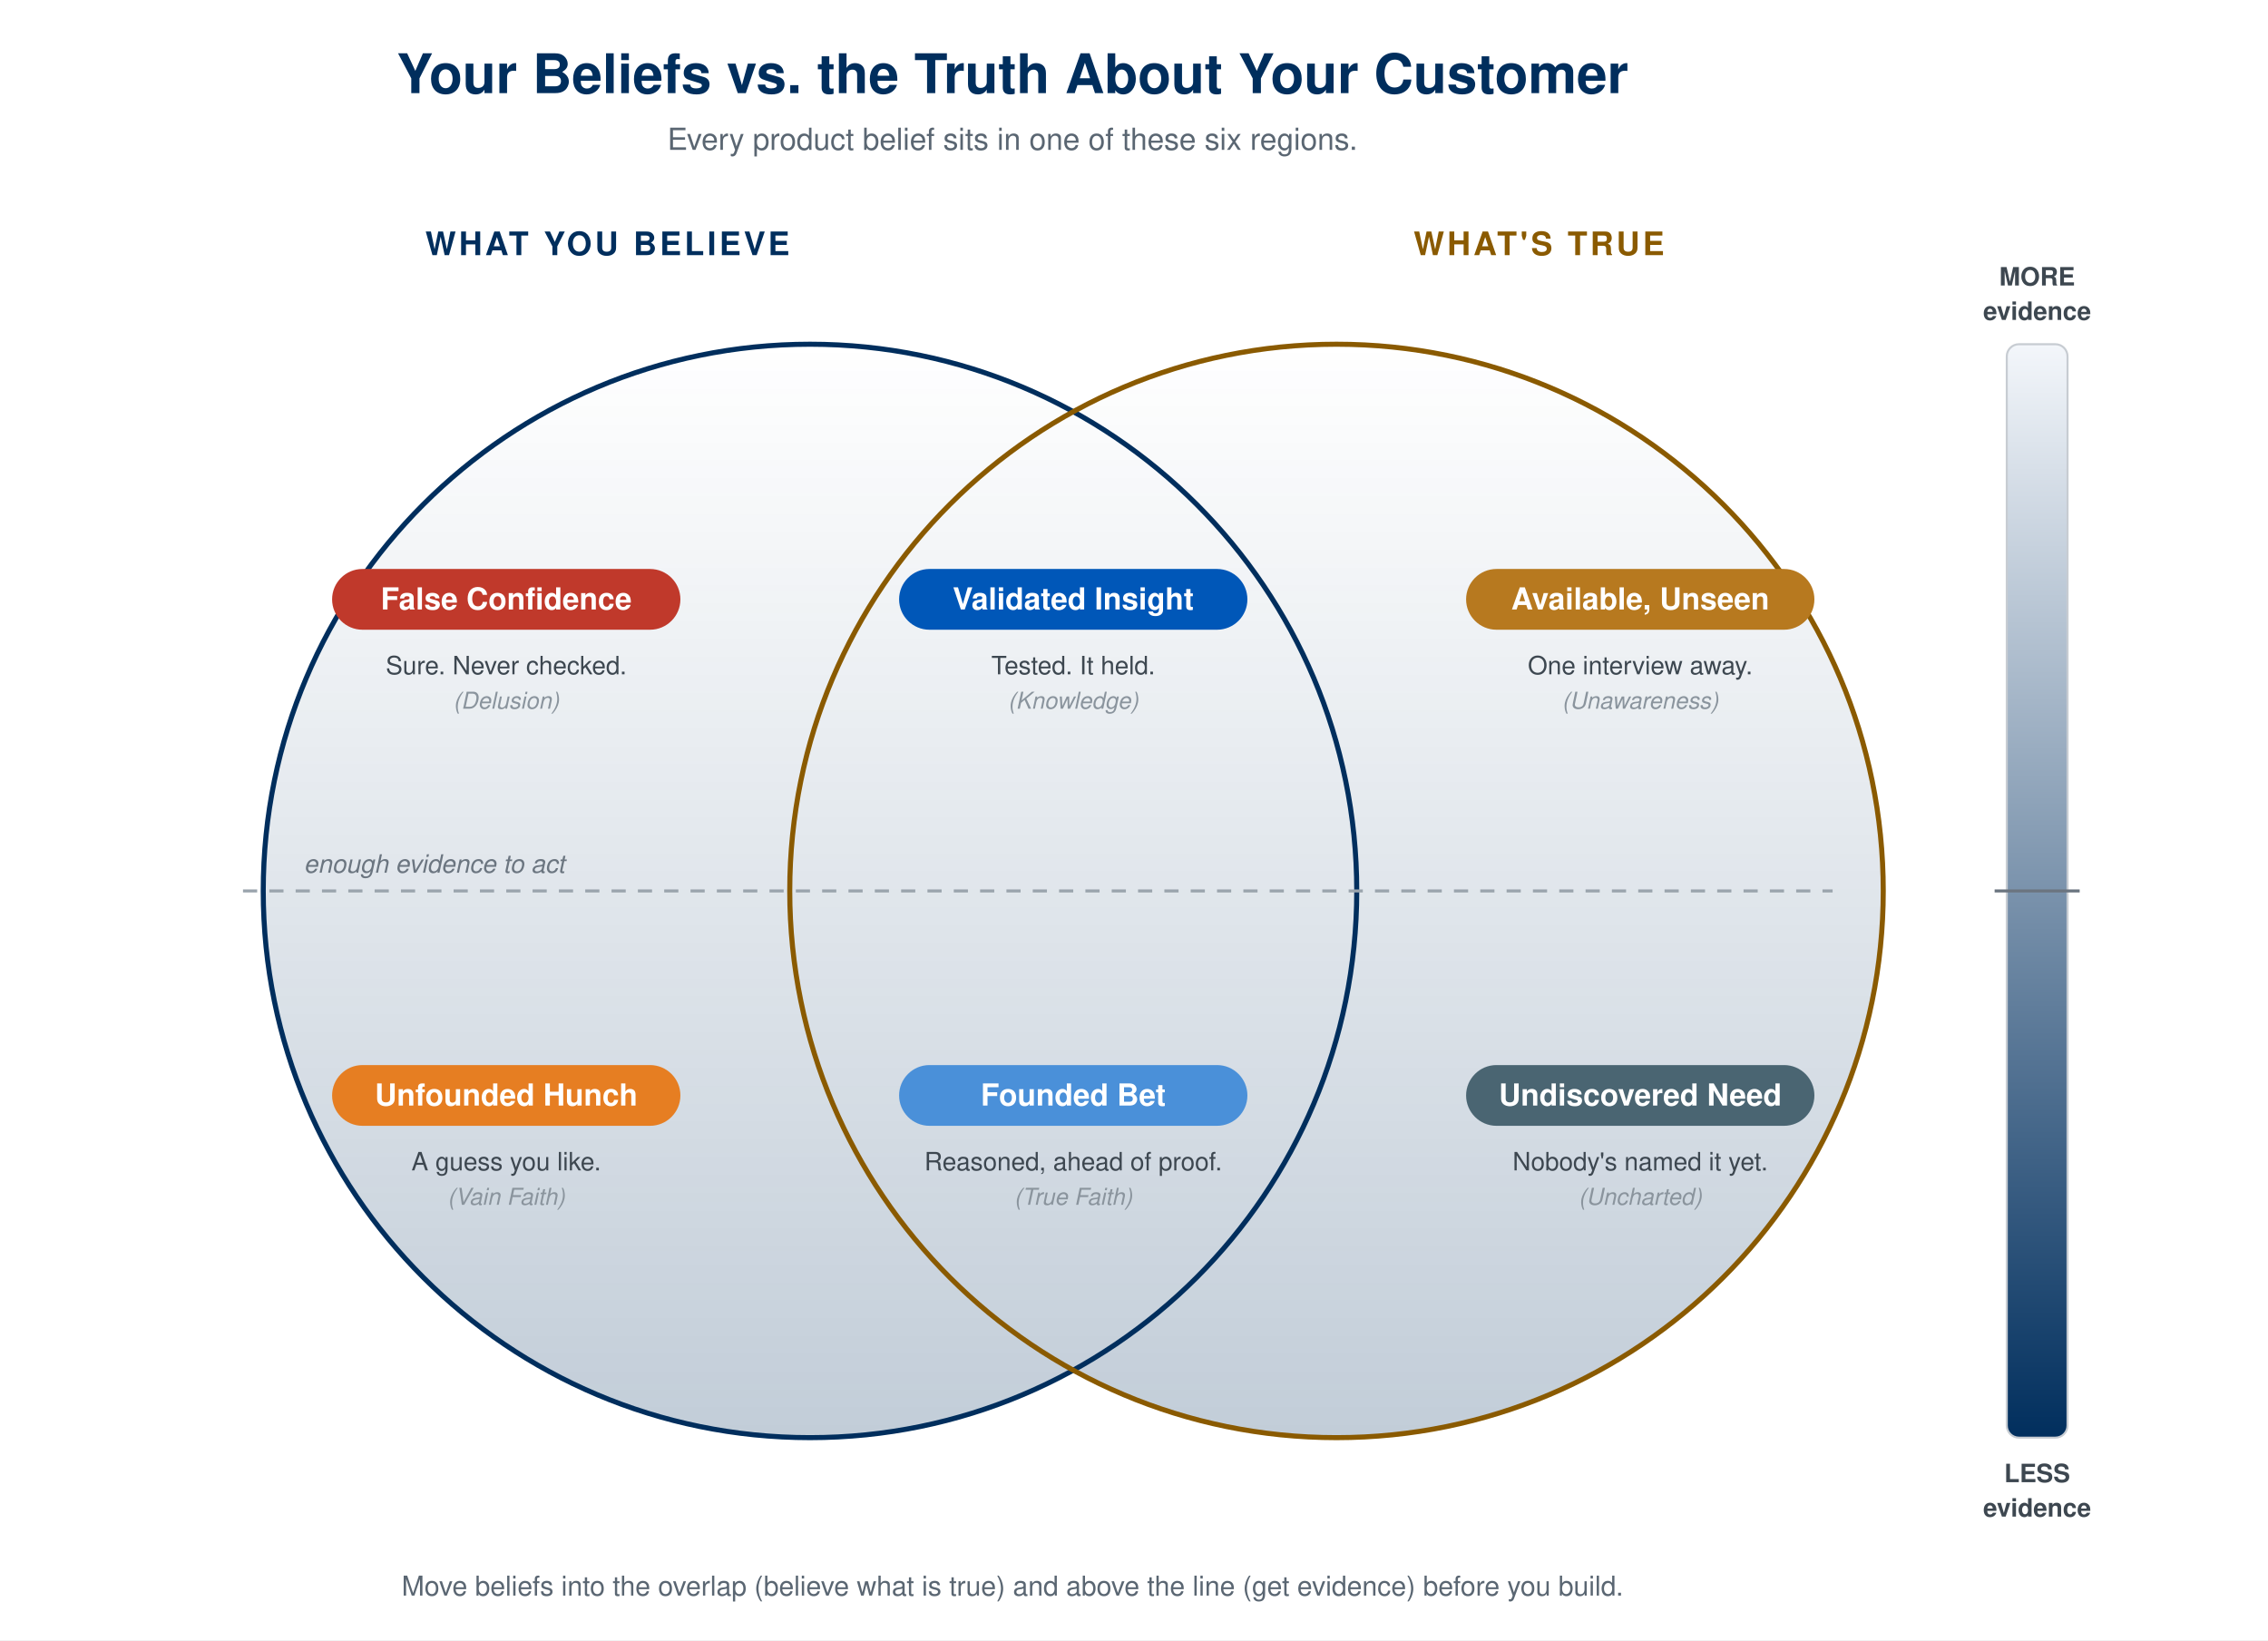
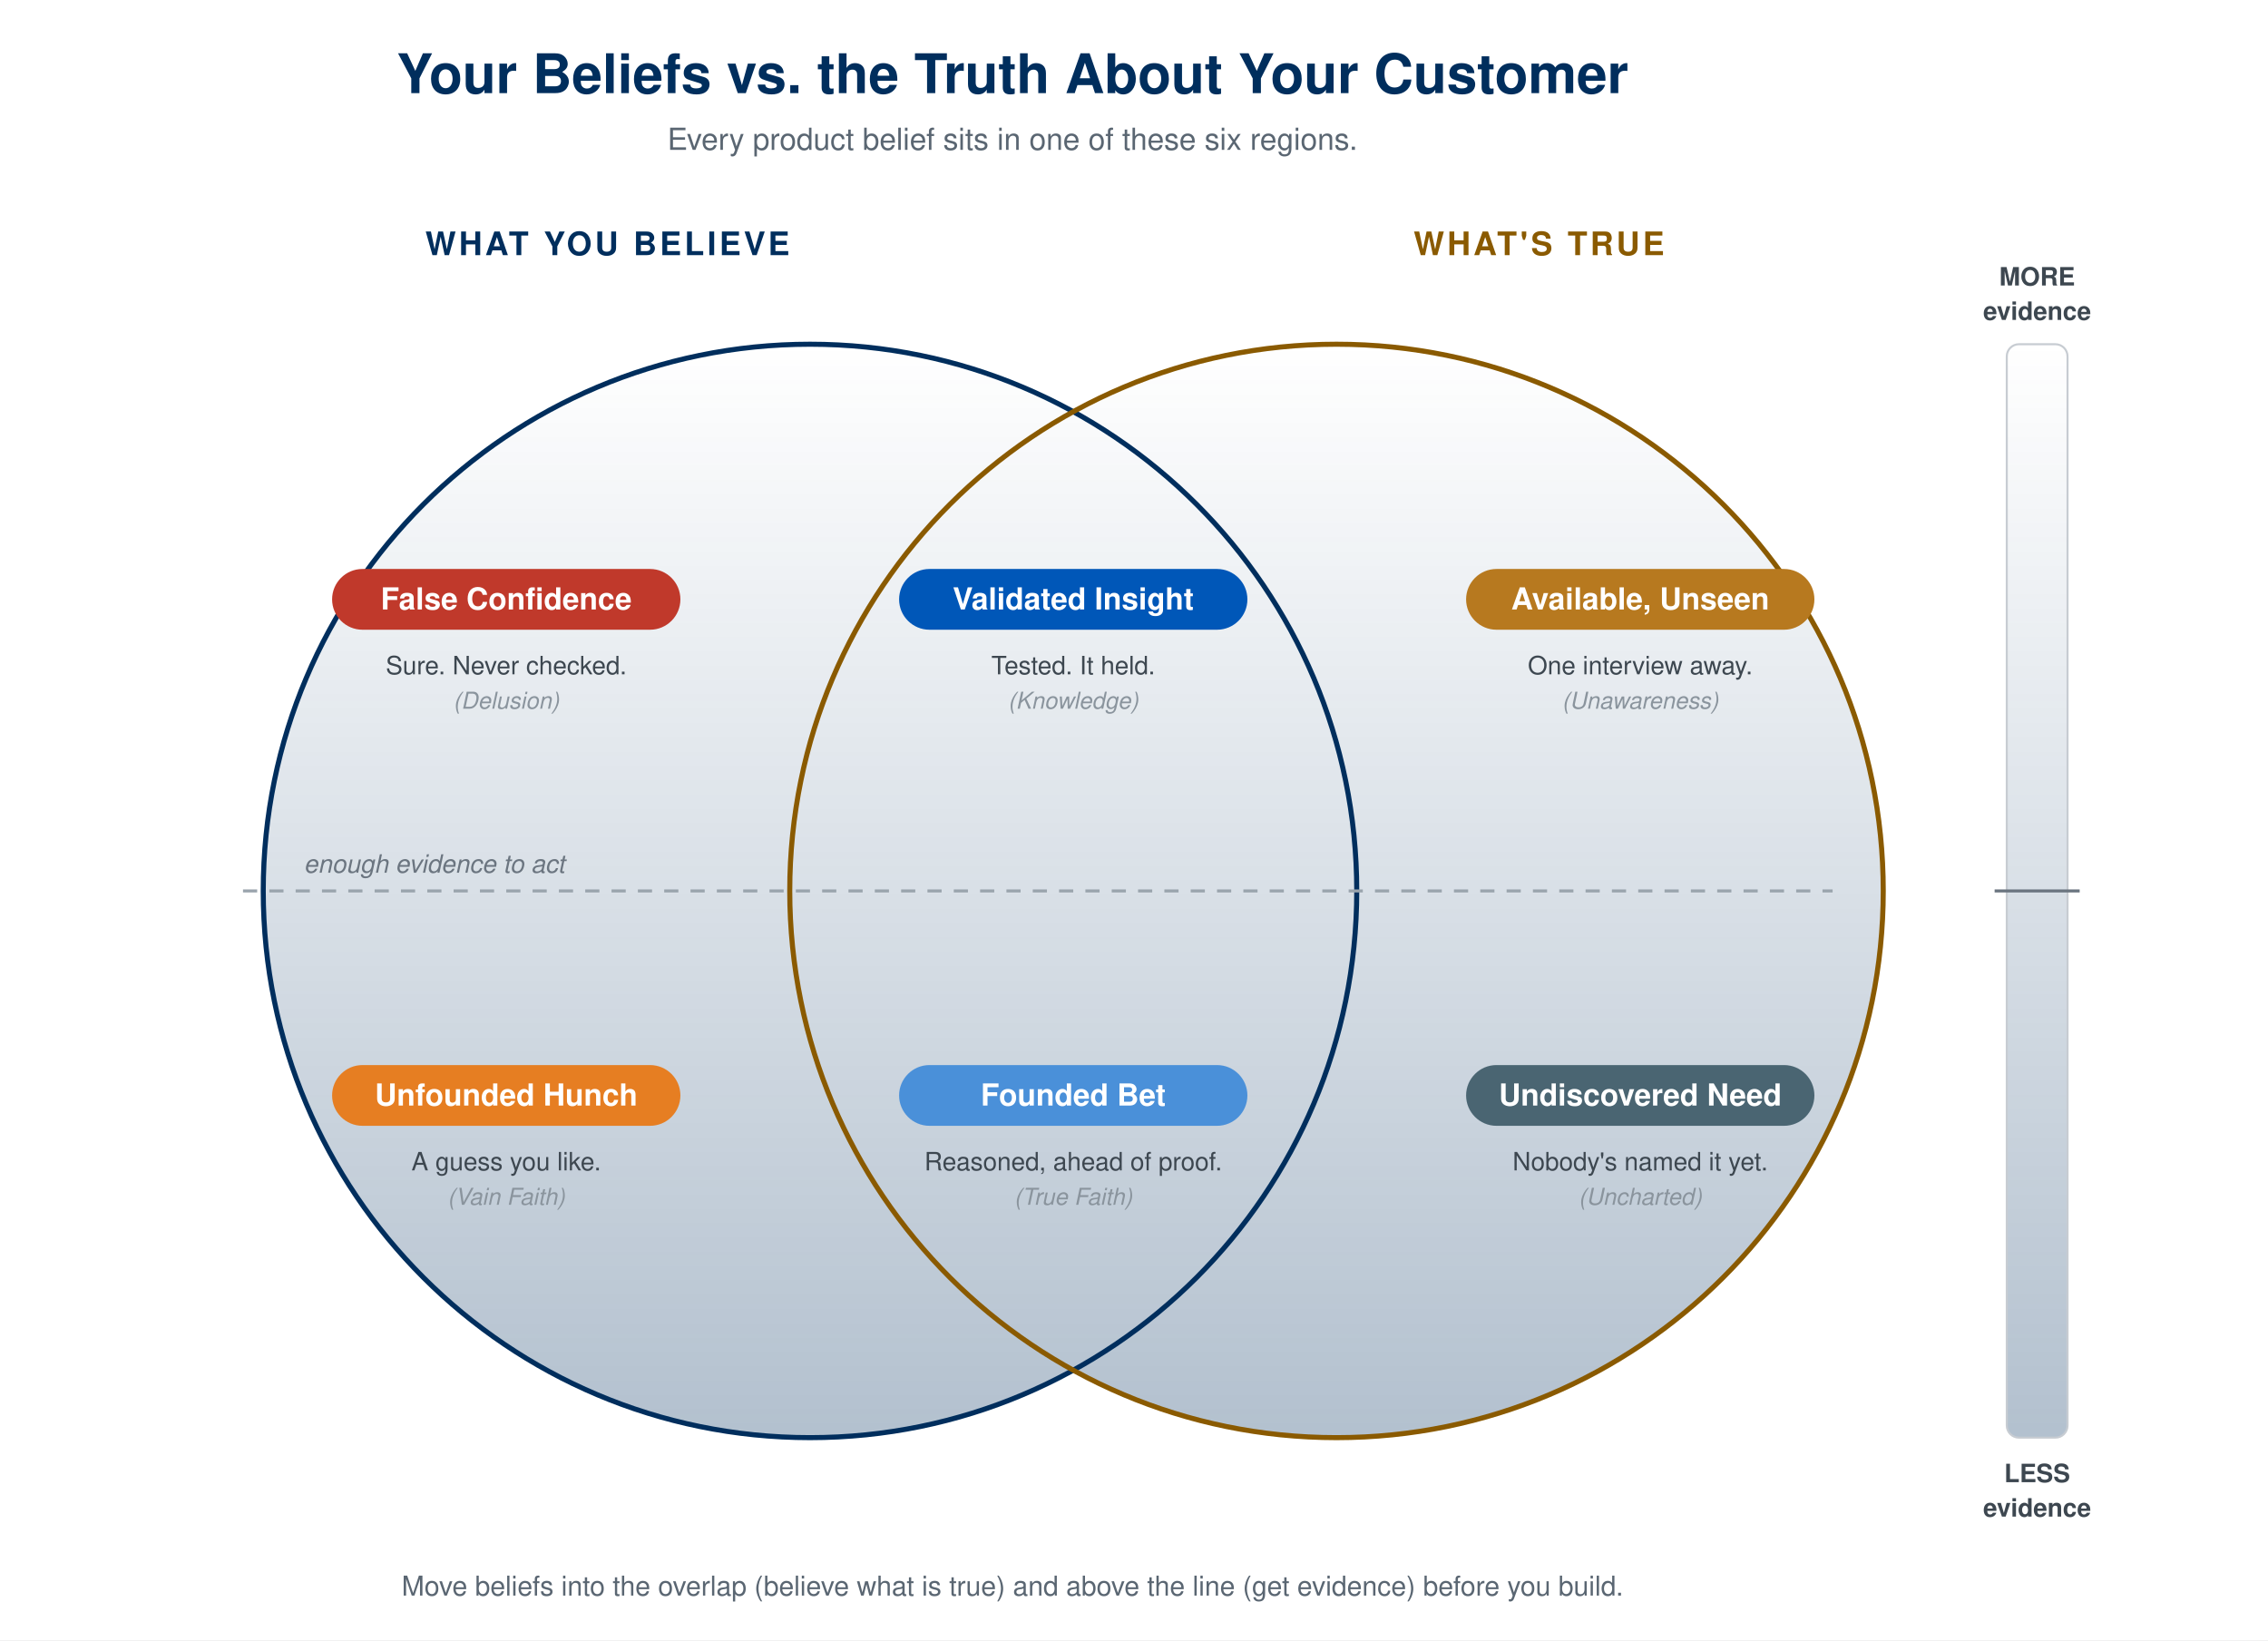
<svg xmlns="http://www.w3.org/2000/svg" viewBox="0 0 1120 810" font-family="Helvetica, Arial, sans-serif">
  <defs>
-     <linearGradient id="evScale" x1="0" y1="0" x2="0" y2="1">
-       <stop offset="0" stop-color="#F4F7FB" />
-       <stop offset="1" stop-color="#002E5D" />
-     </linearGradient>
    <linearGradient id="evWash" x1="0" y1="170" x2="0" y2="710" gradientUnits="userSpaceOnUse">
      <stop offset="0" stop-color="#002E5D" stop-opacity="0" />
-       <stop offset="1" stop-color="#002E5D" stop-opacity="0.24" />
+       <stop offset="1" stop-color="#002E5D" stop-opacity="0.3" />
    </linearGradient>
    <clipPath id="bothCircles">
      <circle cx="400" cy="440" r="270" />
      <circle cx="660" cy="440" r="270" />
    </clipPath>
  </defs>
  <rect x="0" y="0" width="1120" height="810" fill="#ffffff" />
  <text x="500" y="46" text-anchor="middle" font-size="27" font-weight="700" fill="#002E5D">Your Beliefs vs. the Truth About Your Customer</text>
  <text x="500" y="74" text-anchor="middle" font-size="15" fill="#5a6672">Every product belief sits in one of these six regions.</text>
  <text x="300" y="126" text-anchor="middle" font-size="16" font-weight="700" letter-spacing="1.5" fill="#002E5D">WHAT YOU BELIEVE</text>
  <text x="760" y="126" text-anchor="middle" font-size="16" font-weight="700" letter-spacing="1.5" fill="#8A5A00">WHAT'S TRUE</text>
  <rect x="130" y="170" width="800" height="540" fill="url(#evWash)" clip-path="url(#bothCircles)" />
  <circle cx="400" cy="440" r="270" fill="none" stroke="#002E5D" stroke-width="2.5" />
  <circle cx="660" cy="440" r="270" fill="none" stroke="#8A5A00" stroke-width="2.5" />
  <line x1="120" y1="440" x2="905" y2="440" stroke="#9aa4ad" stroke-width="1.5" stroke-dasharray="7 6" />
  <text x="150" y="431" font-size="12.5" font-style="italic" fill="#6b7580">enough evidence to act</text>
  <text x="1006" y="141" text-anchor="middle" font-size="12.5" font-weight="700" fill="#3d4750">MORE</text>
  <text x="1006" y="158" text-anchor="middle" font-size="12.5" font-weight="700" fill="#3d4750">evidence</text>
-   <rect x="991" y="170" width="30" height="540" rx="6" fill="url(#evScale)" stroke="#c7ccd2" stroke-width="1" />
+   <rect x="991" y="170" width="30" height="540" rx="6" fill="#ffffff" />
+   <rect x="991" y="170" width="30" height="540" rx="6" fill="url(#evWash)" stroke="#c7ccd2" stroke-width="1" />
  <line x1="985" y1="440" x2="1027" y2="440" stroke="#6b7580" stroke-width="1.5" />
  <text x="1006" y="732" text-anchor="middle" font-size="12.5" font-weight="700" fill="#3d4750">LESS</text>
  <text x="1006" y="749" text-anchor="middle" font-size="12.5" font-weight="700" fill="#3d4750">evidence</text>
  <g>
    <rect x="164" y="281" width="172" height="30" rx="15" fill="#C0392B" />
    <text x="250" y="301" text-anchor="middle" font-size="15" font-weight="700" fill="#ffffff">False Confidence</text>
    <text x="250" y="333" text-anchor="middle" font-size="12.5" fill="#3d4750">Sure. Never checked.</text>
    <text x="250" y="350" text-anchor="middle" font-size="11.5" font-style="italic" fill="#8a949d">(Delusion)</text>
  </g>
  <g>
    <rect x="164" y="526" width="172" height="30" rx="15" fill="#E67E22" />
    <text x="250" y="546" text-anchor="middle" font-size="15" font-weight="700" fill="#ffffff">Unfounded Hunch</text>
    <text x="250" y="578" text-anchor="middle" font-size="12.5" fill="#3d4750">A guess you like.</text>
    <text x="250" y="595" text-anchor="middle" font-size="11.5" font-style="italic" fill="#8a949d">(Vain Faith)</text>
  </g>
  <g>
    <rect x="444" y="281" width="172" height="30" rx="15" fill="#0057B8" />
    <text x="530" y="301" text-anchor="middle" font-size="15" font-weight="700" fill="#ffffff">Validated Insight</text>
    <text x="530" y="333" text-anchor="middle" font-size="12.5" fill="#3d4750">Tested. It held.</text>
    <text x="530" y="350" text-anchor="middle" font-size="11.5" font-style="italic" fill="#8a949d">(Knowledge)</text>
  </g>
  <g>
    <rect x="444" y="526" width="172" height="30" rx="15" fill="#4A90D9" />
    <text x="530" y="546" text-anchor="middle" font-size="15" font-weight="700" fill="#ffffff">Founded Bet</text>
    <text x="530" y="578" text-anchor="middle" font-size="12.5" fill="#3d4750">Reasoned, ahead of proof.</text>
    <text x="530" y="595" text-anchor="middle" font-size="11.5" font-style="italic" fill="#8a949d">(True Faith)</text>
  </g>
  <g>
    <rect x="724" y="281" width="172" height="30" rx="15" fill="#B7791F" />
    <text x="810" y="301" text-anchor="middle" font-size="15" font-weight="700" fill="#ffffff">Available, Unseen</text>
    <text x="810" y="333" text-anchor="middle" font-size="12.5" fill="#3d4750">One interview away.</text>
    <text x="810" y="350" text-anchor="middle" font-size="11.5" font-style="italic" fill="#8a949d">(Unawareness)</text>
  </g>
  <g>
    <rect x="724" y="526" width="172" height="30" rx="15" fill="#4A6572" />
    <text x="810" y="546" text-anchor="middle" font-size="15" font-weight="700" fill="#ffffff">Undiscovered Need</text>
    <text x="810" y="578" text-anchor="middle" font-size="12.5" fill="#3d4750">Nobody's named it yet.</text>
    <text x="810" y="595" text-anchor="middle" font-size="11.5" font-style="italic" fill="#8a949d">(Uncharted)</text>
  </g>
  <text x="500" y="788" text-anchor="middle" font-size="13.5" fill="#5a6672">Move beliefs into the overlap (believe what is true) and above the line (get evidence) before you build.</text>
</svg>
